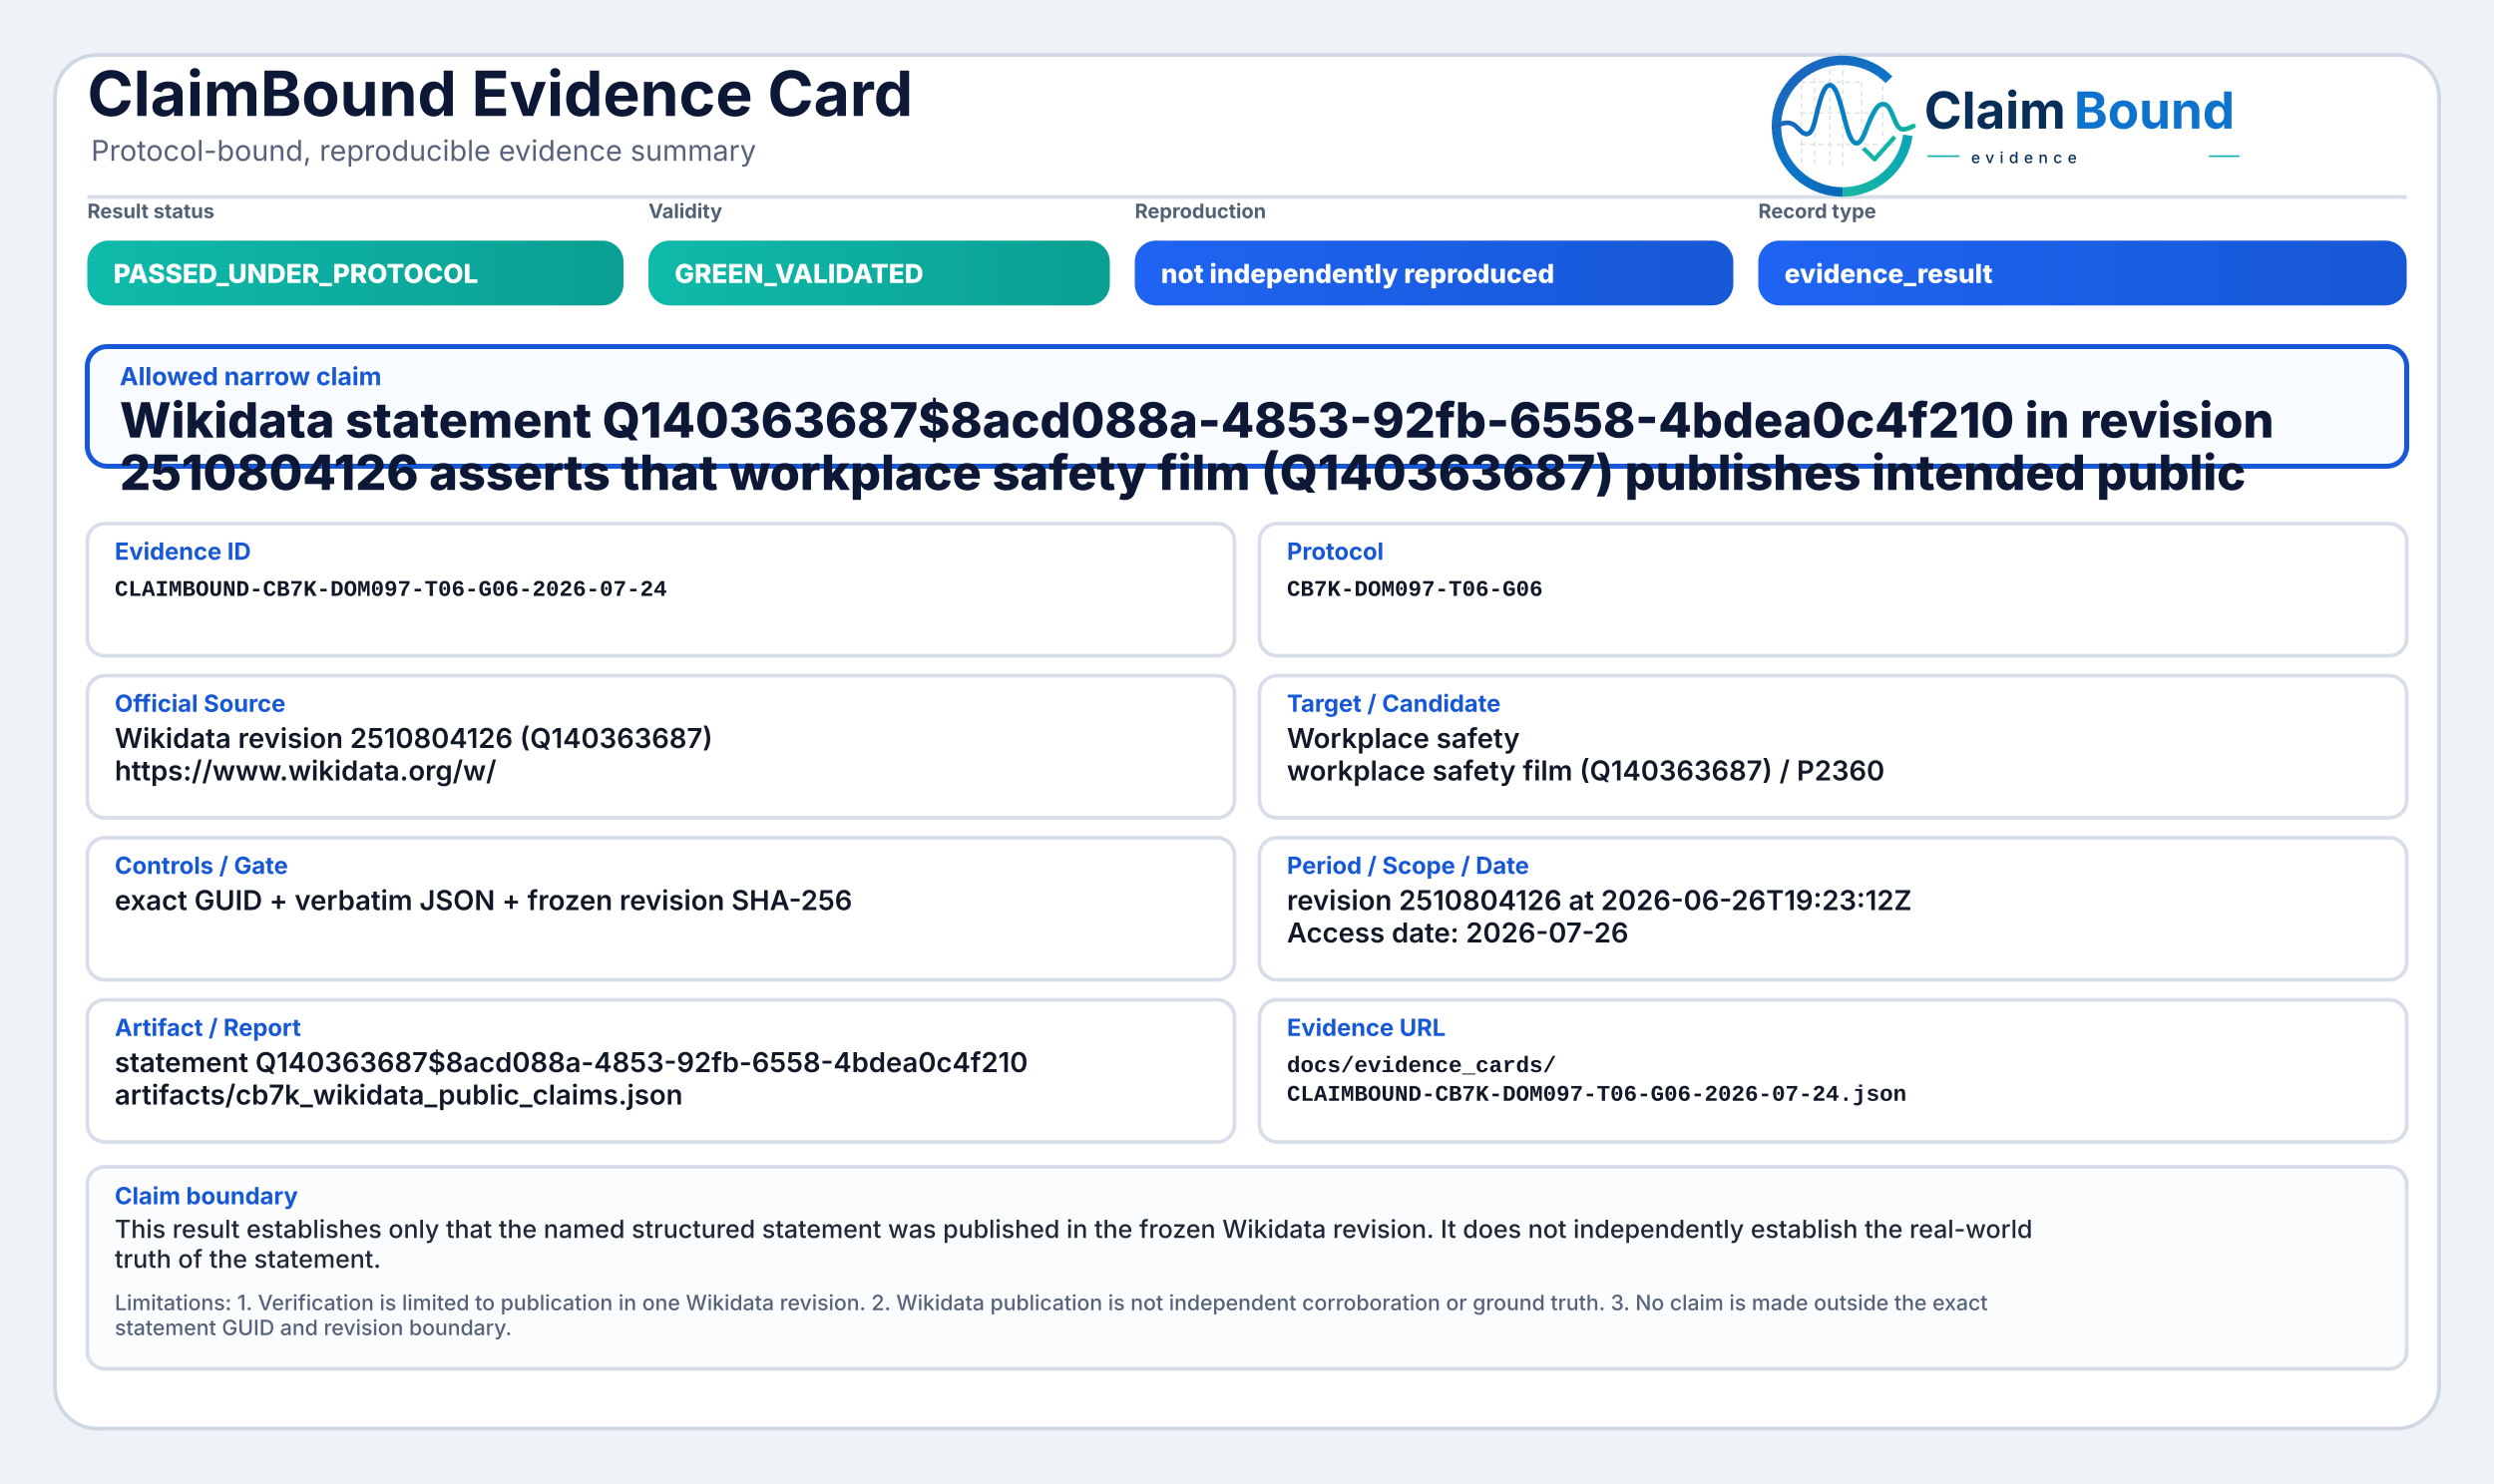
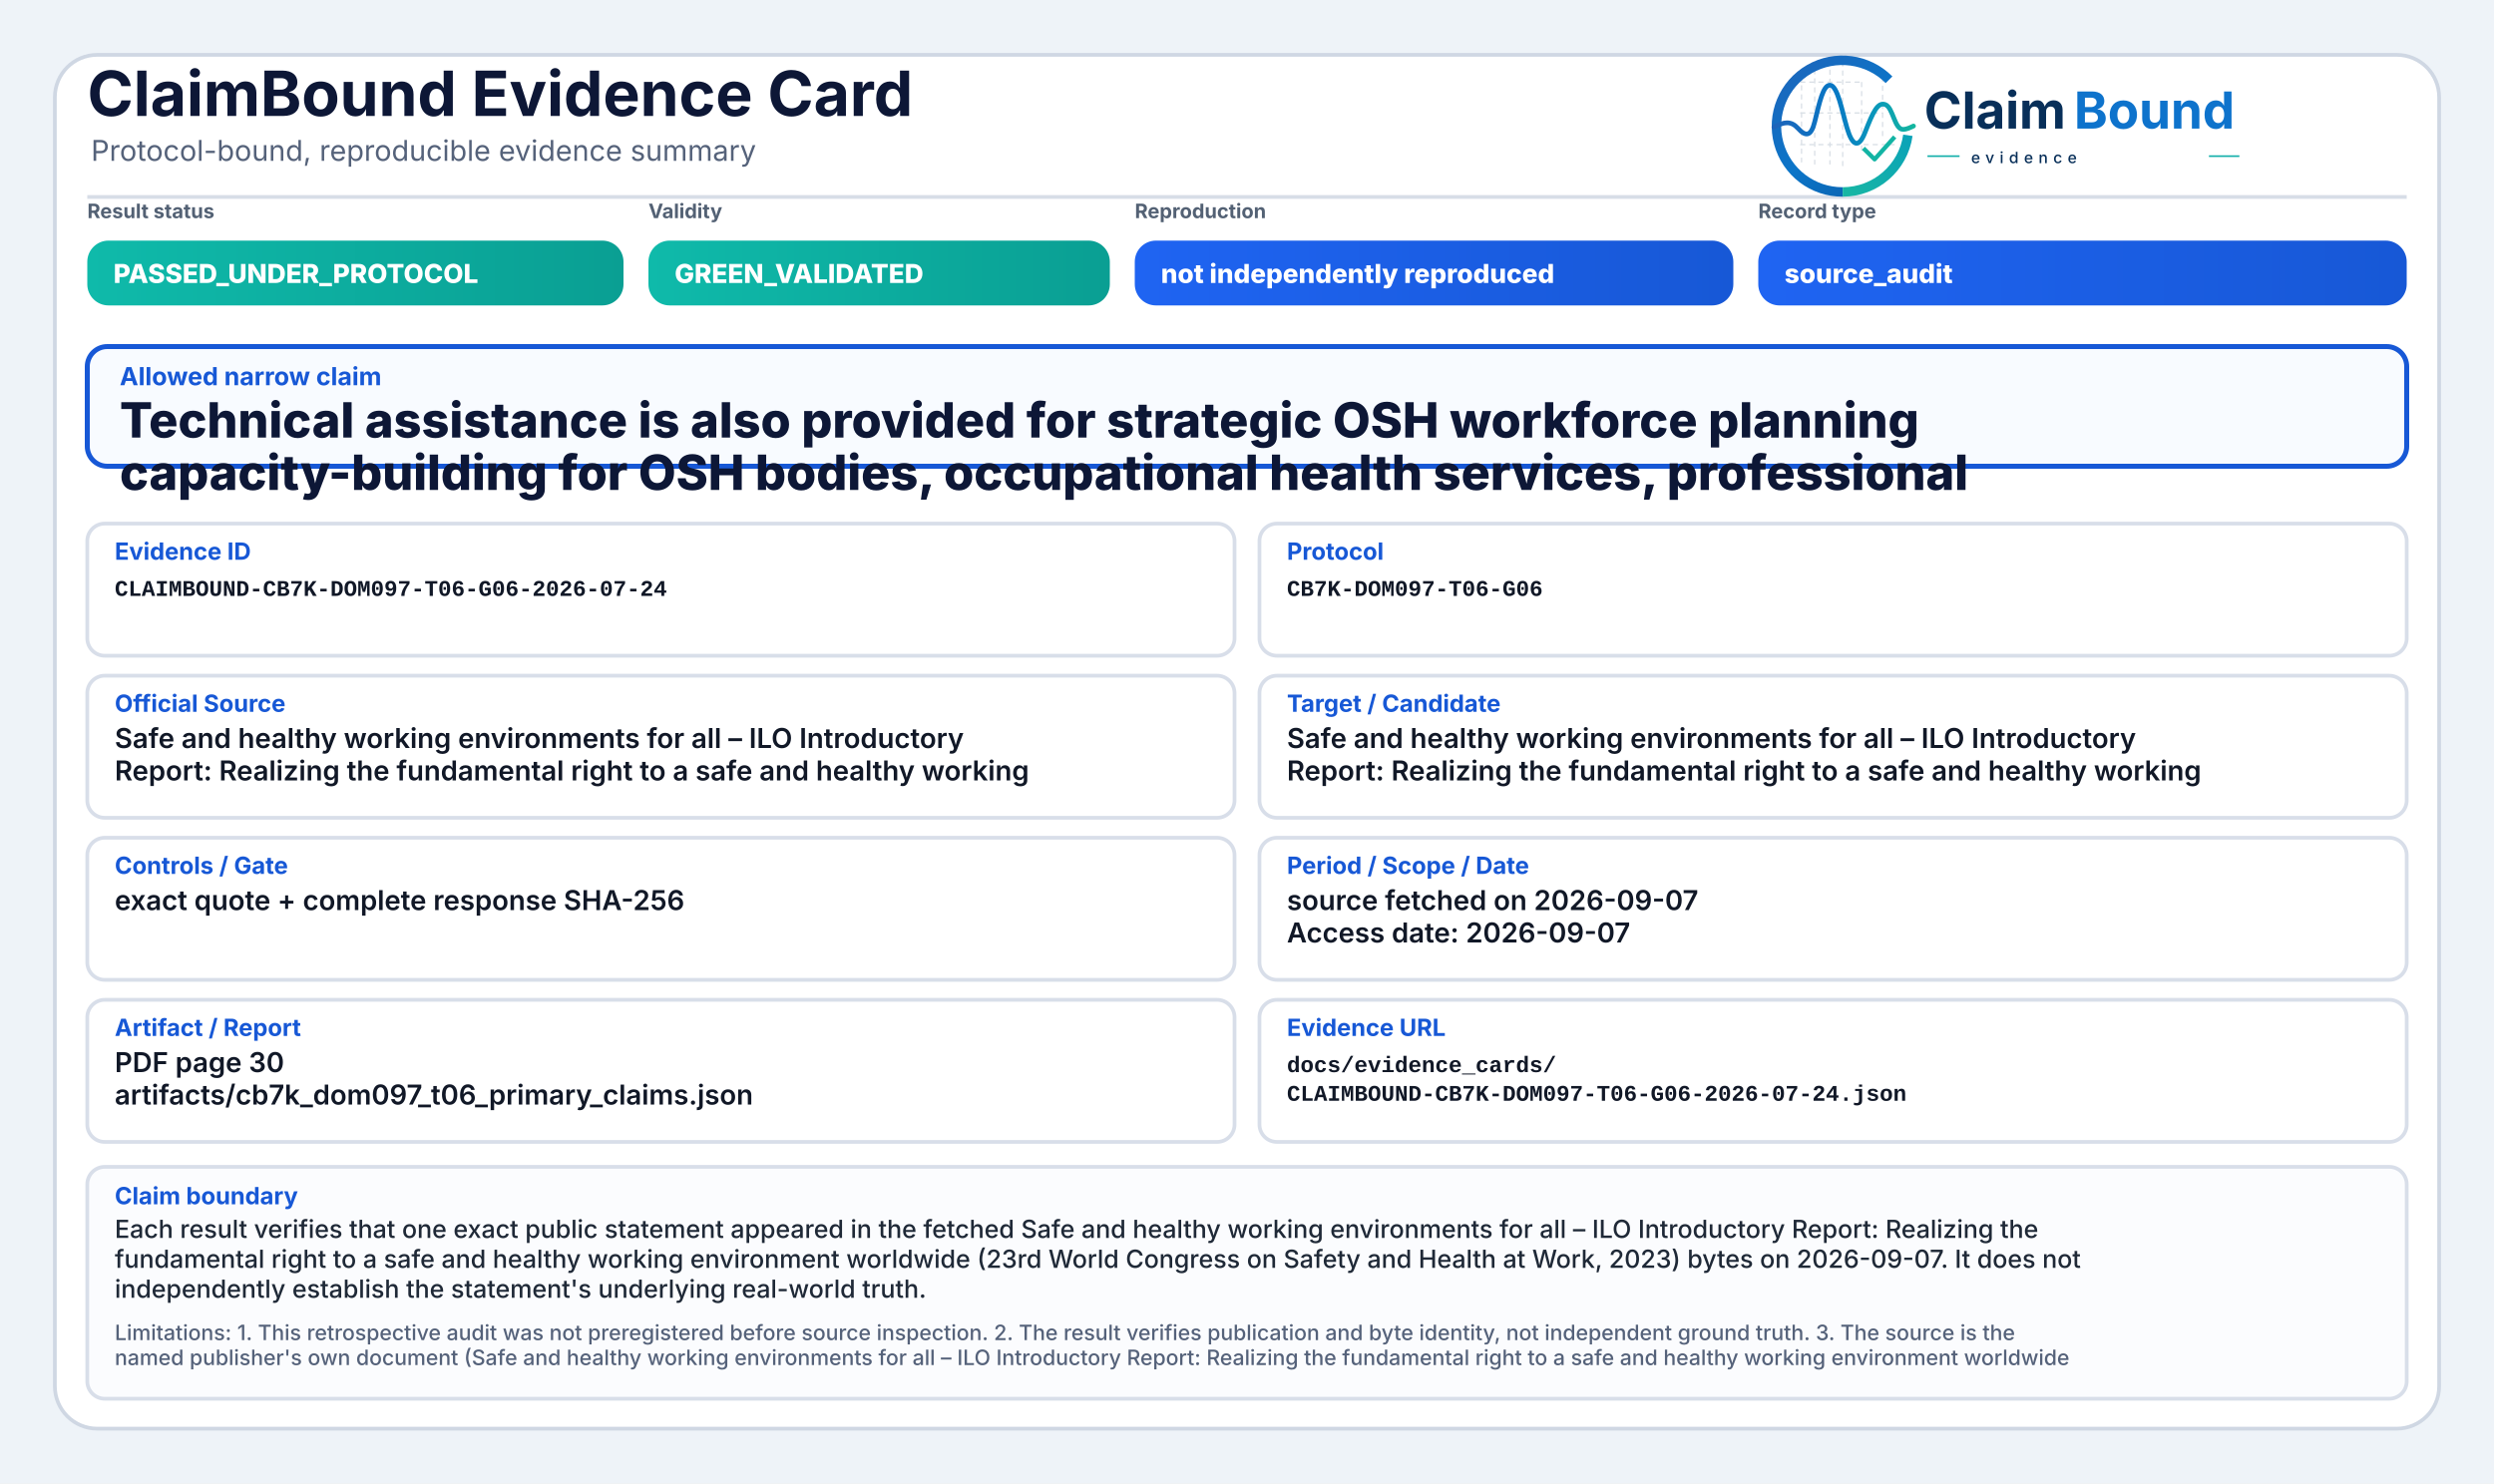
<svg xmlns="http://www.w3.org/2000/svg" width="2000" height="1190" viewBox="0 0 2000 1190" role="img" aria-label="ClaimBound Evidence Card">
  <defs>
    <linearGradient id="greenGrad" x1="0" y1="0" x2="1" y2="0">
      <stop offset="0%" stop-color="#0fbaaa" />
      <stop offset="100%" stop-color="#0a9f93" />
    </linearGradient>
    <linearGradient id="yellowGrad" x1="0" y1="0" x2="1" y2="0">
      <stop offset="0%" stop-color="#fbbf24" />
      <stop offset="100%" stop-color="#d97706" />
    </linearGradient>
    <linearGradient id="amberGrad" x1="0" y1="0" x2="1" y2="0">
      <stop offset="0%" stop-color="#f97316" />
      <stop offset="100%" stop-color="#c2410c" />
    </linearGradient>
    <linearGradient id="redGrad" x1="0" y1="0" x2="1" y2="0">
      <stop offset="0%" stop-color="#ef4444" />
      <stop offset="100%" stop-color="#b91c1c" />
    </linearGradient>
    <linearGradient id="grayGrad" x1="0" y1="0" x2="1" y2="0">
      <stop offset="0%" stop-color="#64748b" />
      <stop offset="100%" stop-color="#475569" />
    </linearGradient>
    <linearGradient id="blueGrad" x1="0" y1="0" x2="1" y2="0">
      <stop offset="0%" stop-color="#1f64f2" />
      <stop offset="100%" stop-color="#1758d6" />
    </linearGradient>
    <linearGradient id="logoRingBlue" x1="73" y1="453" x2="348" y2="793" gradientUnits="userSpaceOnUse">
      <stop offset="0" stop-color="#1E64BA" />
      <stop offset="0.55" stop-color="#0C75C8" />
      <stop offset="1" stop-color="#0A5FAB" />
    </linearGradient>
    <linearGradient id="logoRingTeal" x1="221" y1="792" x2="403" y2="594" gradientUnits="userSpaceOnUse">
      <stop offset="0" stop-color="#18B7A3" />
      <stop offset="1" stop-color="#089EBC" />
    </linearGradient>
    <linearGradient id="logoSignalGradient" x1="61" y1="628" x2="404" y2="628" gradientUnits="userSpaceOnUse">
      <stop offset="0" stop-color="#1E64BA" />
      <stop offset="0.43" stop-color="#0877C4" />
      <stop offset="0.72" stop-color="#0A97BB" />
      <stop offset="1" stop-color="#14B69E" />
    </linearGradient>
  </defs>
  <rect x="0" y="0" width="2000" height="1190" fill="#eef3f8" />
  <rect x="44" y="44" width="1912" height="1102" rx="34" fill="#ffffff" stroke="#cfd7e3" stroke-width="3" />
  <path d="M70 158 H1930" stroke="#d7dde7" stroke-width="3" />
  <text x="70" y="93" font-family="Inter, Segoe UI, Arial, sans-serif" font-size="50" font-weight="750" fill="#0d1736">ClaimBound Evidence Card</text>
  <text x="73" y="129" font-family="Inter, Segoe UI, Arial, sans-serif" font-size="23" font-weight="400" fill="#55627a">Protocol-bound, reproducible evidence summary</text>
  <g aria-label="ClaimBound evidence logo" transform="translate(1415,52) scale(0.33) translate(-40,-478)">
    <g stroke-linecap="butt" stroke-linejoin="round">
      <g stroke="#CBD3DC" stroke-width="3.2" stroke-linecap="round" stroke-dasharray="10 12" opacity="0.72">
        <path d="M130 507V714" />
        <path d="M162 490V719" />
        <path d="M199 491V719" />
        <path d="M230 471V726" />
        <path d="M276 521V690" />
        <path d="M327 508V650" />
        <path d="M128 520H277" />
        <path d="M128 595H327" />
        <path d="M128 672H355" />
      </g>
      <path d="M342.6 514.3A160 160 0 1 0 230 787" fill="none" stroke="url(#logoRingBlue)" stroke-width="23" />
      <path d="M230 787A160 160 0 0 0 388.4 649.3" fill="none" stroke="url(#logoRingTeal)" stroke-width="23" />
      <path d="M63 629.5C87 616.4 104.3 613.6 121.2 632.2C140.7 653.8 153.4 651.6 162.1 616.2C173.8 568.5 182.5 527.5 198.9 527.5C217.5 527.5 228.4 590.6 240.3 630.8C253.4 675.4 268.6 682.8 284.6 641.5C303.5 592.9 315.2 567.6 333.7 574.7C352.6 582 355.7 635.1 376.6 634.9C386.2 634.8 394 630.4 402 626.8" fill="none" stroke="url(#logoSignalGradient)" stroke-width="11.5" stroke-linecap="round" />
      <path d="M284 684.5L307.5 707.7L353 657" fill="none" stroke="#12B4A4" stroke-width="10.5" stroke-linecap="square" />
    </g>
    <text x="428" y="633" font-family="Inter, Segoe UI, Arial, sans-serif" font-size="124" font-weight="750" fill="#082F59" text-rendering="geometricPrecision">Claim</text>
    <text x="792" y="633" font-family="Inter, Segoe UI, Arial, sans-serif" font-size="124" font-weight="750" fill="#0E73CC" text-rendering="geometricPrecision">Bound</text>
    <line x1="436" y1="700" x2="514" y2="700" stroke="#11AFA9" stroke-width="4" />
    <text x="542" y="717" font-family="Inter, Segoe UI, Arial, sans-serif" font-size="38" font-weight="500" letter-spacing="13" fill="#082F59">evidence</text>
    <line x1="1120" y1="700" x2="1194" y2="700" stroke="#11AFA9" stroke-width="4" />
  </g>
  <text x="70" y="175" font-family="Inter, Segoe UI, Arial, sans-serif" font-size="16" font-weight="650" fill="#536174">Result status</text>
  <rect x="70" y="193" width="430" height="52" rx="17" fill="url(#greenGrad)" />
  <text x="91" y="227" font-family="Inter, Segoe UI, Arial, sans-serif" font-size="21" font-weight="800" fill="#ffffff">PASSED_UNDER_PROTOCOL</text>
  <text x="520" y="175" font-family="Inter, Segoe UI, Arial, sans-serif" font-size="16" font-weight="650" fill="#536174">Validity</text>
  <rect x="520" y="193" width="370" height="52" rx="17" fill="url(#greenGrad)" />
  <text x="541" y="227" font-family="Inter, Segoe UI, Arial, sans-serif" font-size="21" font-weight="800" fill="#ffffff">GREEN_VALIDATED</text>
  <text x="910" y="175" font-family="Inter, Segoe UI, Arial, sans-serif" font-size="16" font-weight="650" fill="#536174">Reproduction</text>
  <rect x="910" y="193" width="480" height="52" rx="17" fill="url(#blueGrad)" />
  <text x="931" y="227" font-family="Inter, Segoe UI, Arial, sans-serif" font-size="21" font-weight="800" fill="#ffffff">not independently reproduced</text>
  <text x="1410" y="175" font-family="Inter, Segoe UI, Arial, sans-serif" font-size="16" font-weight="650" fill="#536174">Record type</text>
  <rect x="1410" y="193" width="520" height="52" rx="17" fill="url(#blueGrad)" />
-   <text x="1431" y="227" font-family="Inter, Segoe UI, Arial, sans-serif" font-size="21" font-weight="800" fill="#ffffff">evidence_result</text>
+   <text x="1431" y="227" font-family="Inter, Segoe UI, Arial, sans-serif" font-size="21" font-weight="800" fill="#ffffff">source_audit</text>
  <rect x="70" y="278" width="1860" height="96" rx="16" fill="#f8fbff" stroke="#1758d6" stroke-width="4" />
  <text x="96" y="309" font-family="Inter, Segoe UI, Arial, sans-serif" font-size="20" font-weight="750" fill="#1758d6">Allowed narrow claim</text>
-   <text x="96" y="351" font-family="Inter, Segoe UI, Arial, sans-serif" font-size="39" font-weight="800" fill="#0d1736">Wikidata statement Q140363687$8acd088a-4853-92fb-6558-4bdea0c4f210 in revision</text>
-   <text x="96" y="393" font-family="Inter, Segoe UI, Arial, sans-serif" font-size="39" font-weight="800" fill="#0d1736">2510804126 asserts that workplace safety film (Q140363687) publishes intended public</text>
+   <text x="96" y="351" font-family="Inter, Segoe UI, Arial, sans-serif" font-size="39" font-weight="800" fill="#0d1736">Technical assistance is also provided for strategic OSH workforce planning</text>
+   <text x="96" y="393" font-family="Inter, Segoe UI, Arial, sans-serif" font-size="39" font-weight="800" fill="#0d1736">capacity-building for OSH bodies, occupational health services, professional</text>
  <rect x="70" y="420" width="920" height="106" rx="14" fill="#ffffff" stroke="#d8dee9" stroke-width="3" />
  <text x="92" y="449" font-family="Inter, Segoe UI, Arial, sans-serif" font-size="19" font-weight="750" fill="#1758d6">Evidence ID</text>
  <text x="92" y="478" font-family="SFMono-Regular, Consolas, Liberation Mono, monospace" font-size="18" font-weight="600" fill="#111827">CLAIMBOUND-CB7K-DOM097-T06-G06-2026-07-24</text>
  <rect x="1010" y="420" width="920" height="106" rx="14" fill="#ffffff" stroke="#d8dee9" stroke-width="3" />
  <text x="1032" y="449" font-family="Inter, Segoe UI, Arial, sans-serif" font-size="19" font-weight="750" fill="#1758d6">Protocol</text>
  <text x="1032" y="478" font-family="SFMono-Regular, Consolas, Liberation Mono, monospace" font-size="18" font-weight="600" fill="#111827">CB7K-DOM097-T06-G06</text>
  <rect x="70" y="542" width="920" height="114" rx="14" fill="#ffffff" stroke="#d8dee9" stroke-width="3" />
  <text x="92" y="571" font-family="Inter, Segoe UI, Arial, sans-serif" font-size="19" font-weight="750" fill="#1758d6">Official Source</text>
-   <text x="92" y="600" font-family="Inter, Segoe UI, Arial, sans-serif" font-size="22" font-weight="600" fill="#111827">Wikidata revision 2510804126 (Q140363687)</text>
-   <text x="92" y="626" font-family="Inter, Segoe UI, Arial, sans-serif" font-size="22" font-weight="600" fill="#111827">https://www.wikidata.org/w/</text>
+   <text x="92" y="600" font-family="Inter, Segoe UI, Arial, sans-serif" font-size="22" font-weight="600" fill="#111827">Safe and healthy working environments for all – ILO Introductory</text>
+   <text x="92" y="626" font-family="Inter, Segoe UI, Arial, sans-serif" font-size="22" font-weight="600" fill="#111827">Report: Realizing the fundamental right to a safe and healthy working</text>
  <rect x="1010" y="542" width="920" height="114" rx="14" fill="#ffffff" stroke="#d8dee9" stroke-width="3" />
  <text x="1032" y="571" font-family="Inter, Segoe UI, Arial, sans-serif" font-size="19" font-weight="750" fill="#1758d6">Target / Candidate</text>
-   <text x="1032" y="600" font-family="Inter, Segoe UI, Arial, sans-serif" font-size="22" font-weight="600" fill="#111827">Workplace safety</text>
-   <text x="1032" y="626" font-family="Inter, Segoe UI, Arial, sans-serif" font-size="22" font-weight="600" fill="#111827">workplace safety film (Q140363687) / P2360</text>
+   <text x="1032" y="600" font-family="Inter, Segoe UI, Arial, sans-serif" font-size="22" font-weight="600" fill="#111827">Safe and healthy working environments for all – ILO Introductory</text>
+   <text x="1032" y="626" font-family="Inter, Segoe UI, Arial, sans-serif" font-size="22" font-weight="600" fill="#111827">Report: Realizing the fundamental right to a safe and healthy working</text>
  <rect x="70" y="672" width="920" height="114" rx="14" fill="#ffffff" stroke="#d8dee9" stroke-width="3" />
  <text x="92" y="701" font-family="Inter, Segoe UI, Arial, sans-serif" font-size="19" font-weight="750" fill="#1758d6">Controls / Gate</text>
-   <text x="92" y="730" font-family="Inter, Segoe UI, Arial, sans-serif" font-size="22" font-weight="600" fill="#111827">exact GUID + verbatim JSON + frozen revision SHA-256</text>
+   <text x="92" y="730" font-family="Inter, Segoe UI, Arial, sans-serif" font-size="22" font-weight="600" fill="#111827">exact quote + complete response SHA-256</text>
  <rect x="1010" y="672" width="920" height="114" rx="14" fill="#ffffff" stroke="#d8dee9" stroke-width="3" />
  <text x="1032" y="701" font-family="Inter, Segoe UI, Arial, sans-serif" font-size="19" font-weight="750" fill="#1758d6">Period / Scope / Date</text>
-   <text x="1032" y="730" font-family="Inter, Segoe UI, Arial, sans-serif" font-size="22" font-weight="600" fill="#111827">revision 2510804126 at 2026-06-26T19:23:12Z</text>
-   <text x="1032" y="756" font-family="Inter, Segoe UI, Arial, sans-serif" font-size="22" font-weight="600" fill="#111827">Access date: 2026-07-26</text>
+   <text x="1032" y="730" font-family="Inter, Segoe UI, Arial, sans-serif" font-size="22" font-weight="600" fill="#111827">source fetched on 2026-09-07</text>
+   <text x="1032" y="756" font-family="Inter, Segoe UI, Arial, sans-serif" font-size="22" font-weight="600" fill="#111827">Access date: 2026-09-07</text>
  <rect x="70" y="802" width="920" height="114" rx="14" fill="#ffffff" stroke="#d8dee9" stroke-width="3" />
  <text x="92" y="831" font-family="Inter, Segoe UI, Arial, sans-serif" font-size="19" font-weight="750" fill="#1758d6">Artifact / Report</text>
-   <text x="92" y="860" font-family="Inter, Segoe UI, Arial, sans-serif" font-size="22" font-weight="600" fill="#111827">statement Q140363687$8acd088a-4853-92fb-6558-4bdea0c4f210</text>
-   <text x="92" y="886" font-family="Inter, Segoe UI, Arial, sans-serif" font-size="22" font-weight="600" fill="#111827">artifacts/cb7k_wikidata_public_claims.json</text>
+   <text x="92" y="860" font-family="Inter, Segoe UI, Arial, sans-serif" font-size="22" font-weight="600" fill="#111827">PDF page 30</text>
+   <text x="92" y="886" font-family="Inter, Segoe UI, Arial, sans-serif" font-size="22" font-weight="600" fill="#111827">artifacts/cb7k_dom097_t06_primary_claims.json</text>
  <rect x="1010" y="802" width="920" height="114" rx="14" fill="#ffffff" stroke="#d8dee9" stroke-width="3" />
  <text x="1032" y="831" font-family="Inter, Segoe UI, Arial, sans-serif" font-size="19" font-weight="750" fill="#1758d6">Evidence URL</text>
  <text x="1032" y="860" font-family="SFMono-Regular, Consolas, Liberation Mono, monospace" font-size="18" font-weight="600" fill="#111827">docs/evidence_cards/</text>
  <text x="1032" y="883" font-family="SFMono-Regular, Consolas, Liberation Mono, monospace" font-size="18" font-weight="600" fill="#111827">CLAIMBOUND-CB7K-DOM097-T06-G06-2026-07-24.json</text>
-   <rect x="70" y="936" width="1860" height="162" rx="14" fill="#fbfcfe" stroke="#d8dee9" stroke-width="3" />
+   <rect x="70" y="936" width="1860" height="186" rx="14" fill="#fbfcfe" stroke="#d8dee9" stroke-width="3" />
  <text x="92" y="966" font-family="Inter, Segoe UI, Arial, sans-serif" font-size="19" font-weight="750" fill="#1758d6">Claim boundary</text>
-   <text x="92" y="993" font-family="Inter, Segoe UI, Arial, sans-serif" font-size="20" font-weight="500" fill="#1f2937">This result establishes only that the named structured statement was published in the frozen Wikidata revision. It does not independently establish the real-world</text>
-   <text x="92" y="1017" font-family="Inter, Segoe UI, Arial, sans-serif" font-size="20" font-weight="500" fill="#1f2937">truth of the statement.</text>
-   <text x="92" y="1051" font-family="Inter, Segoe UI, Arial, sans-serif" font-size="17" font-weight="500" fill="#55627a">Limitations: 1. Verification is limited to publication in one Wikidata revision. 2. Wikidata publication is not independent corroboration or ground truth. 3. No claim is made outside the exact</text>
-   <text x="92" y="1071" font-family="Inter, Segoe UI, Arial, sans-serif" font-size="17" font-weight="500" fill="#55627a">statement GUID and revision boundary.</text>
+   <text x="92" y="993" font-family="Inter, Segoe UI, Arial, sans-serif" font-size="20" font-weight="500" fill="#1f2937">Each result verifies that one exact public statement appeared in the fetched Safe and healthy working environments for all – ILO Introductory Report: Realizing the</text>
+   <text x="92" y="1017" font-family="Inter, Segoe UI, Arial, sans-serif" font-size="20" font-weight="500" fill="#1f2937">fundamental right to a safe and healthy working environment worldwide (23rd World Congress on Safety and Health at Work, 2023) bytes on 2026-09-07. It does not</text>
+   <text x="92" y="1041" font-family="Inter, Segoe UI, Arial, sans-serif" font-size="20" font-weight="500" fill="#1f2937">independently establish the statement's underlying real-world truth.</text>
+   <text x="92" y="1075" font-family="Inter, Segoe UI, Arial, sans-serif" font-size="17" font-weight="500" fill="#55627a">Limitations: 1. This retrospective audit was not preregistered before source inspection. 2. The result verifies publication and byte identity, not independent ground truth. 3. The source is the</text>
+   <text x="92" y="1095" font-family="Inter, Segoe UI, Arial, sans-serif" font-size="17" font-weight="500" fill="#55627a">named publisher's own document (Safe and healthy working environments for all – ILO Introductory Report: Realizing the fundamental right to a safe and healthy working environment worldwide</text>
</svg>
